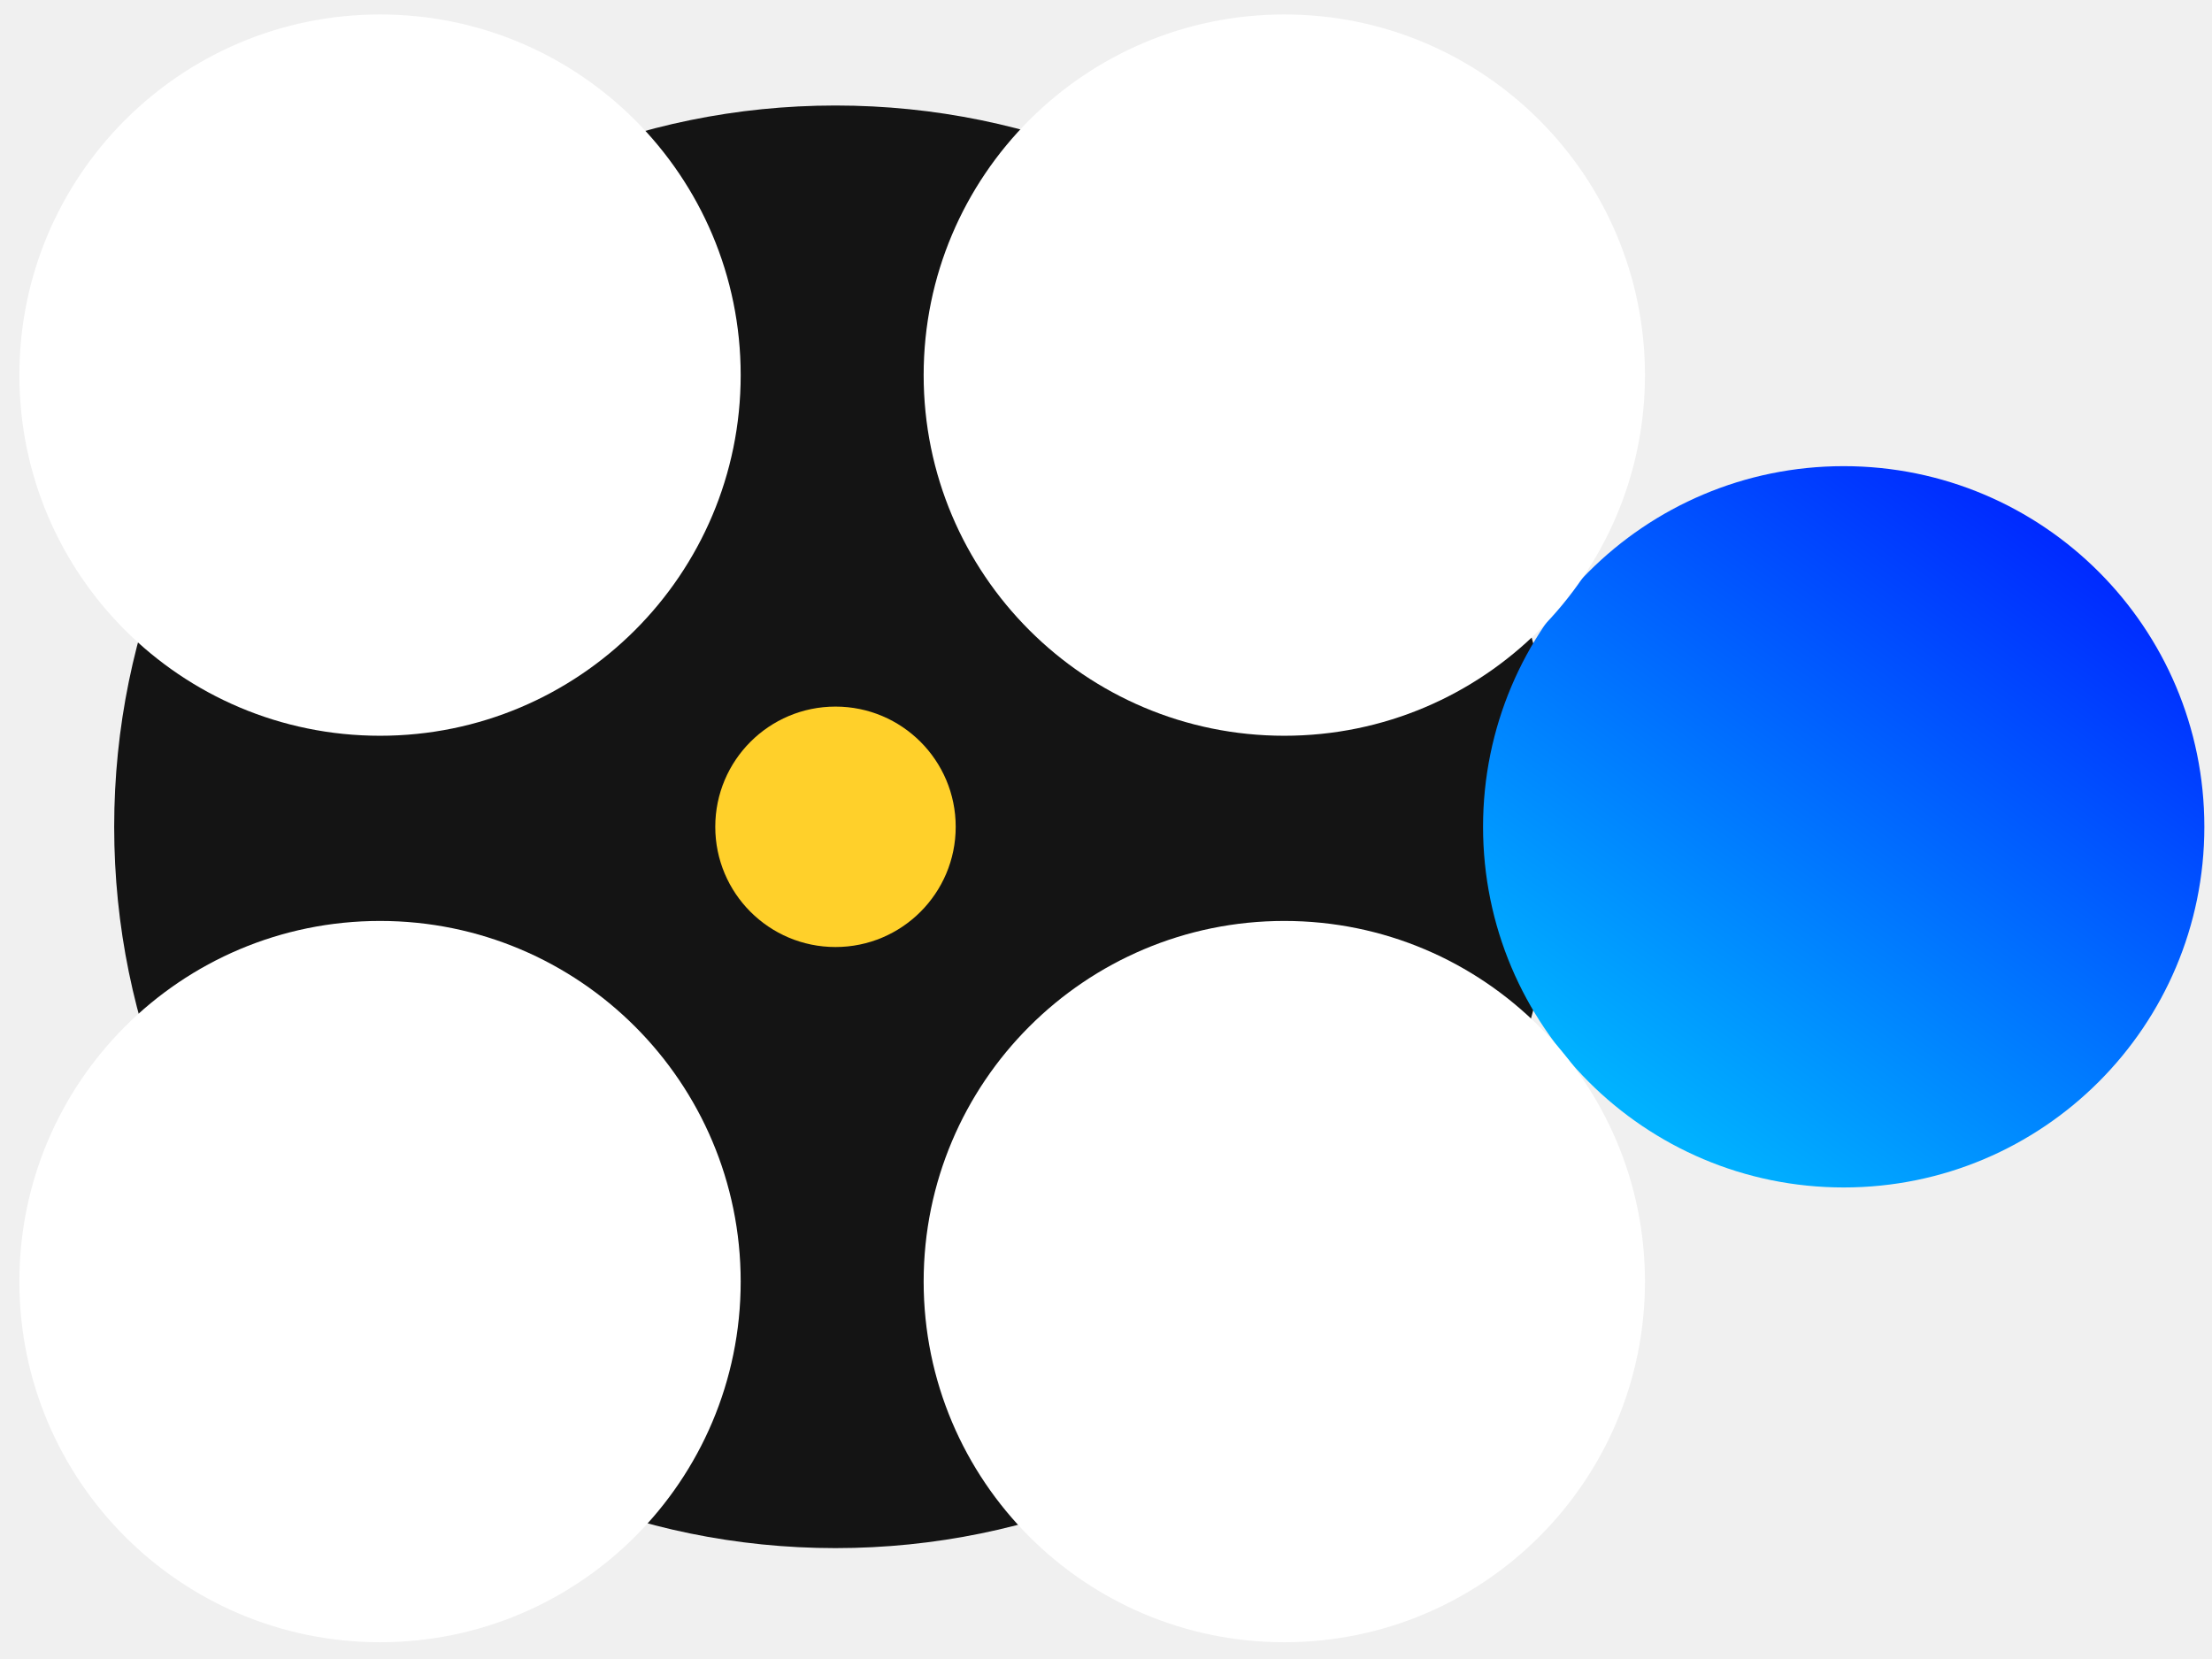
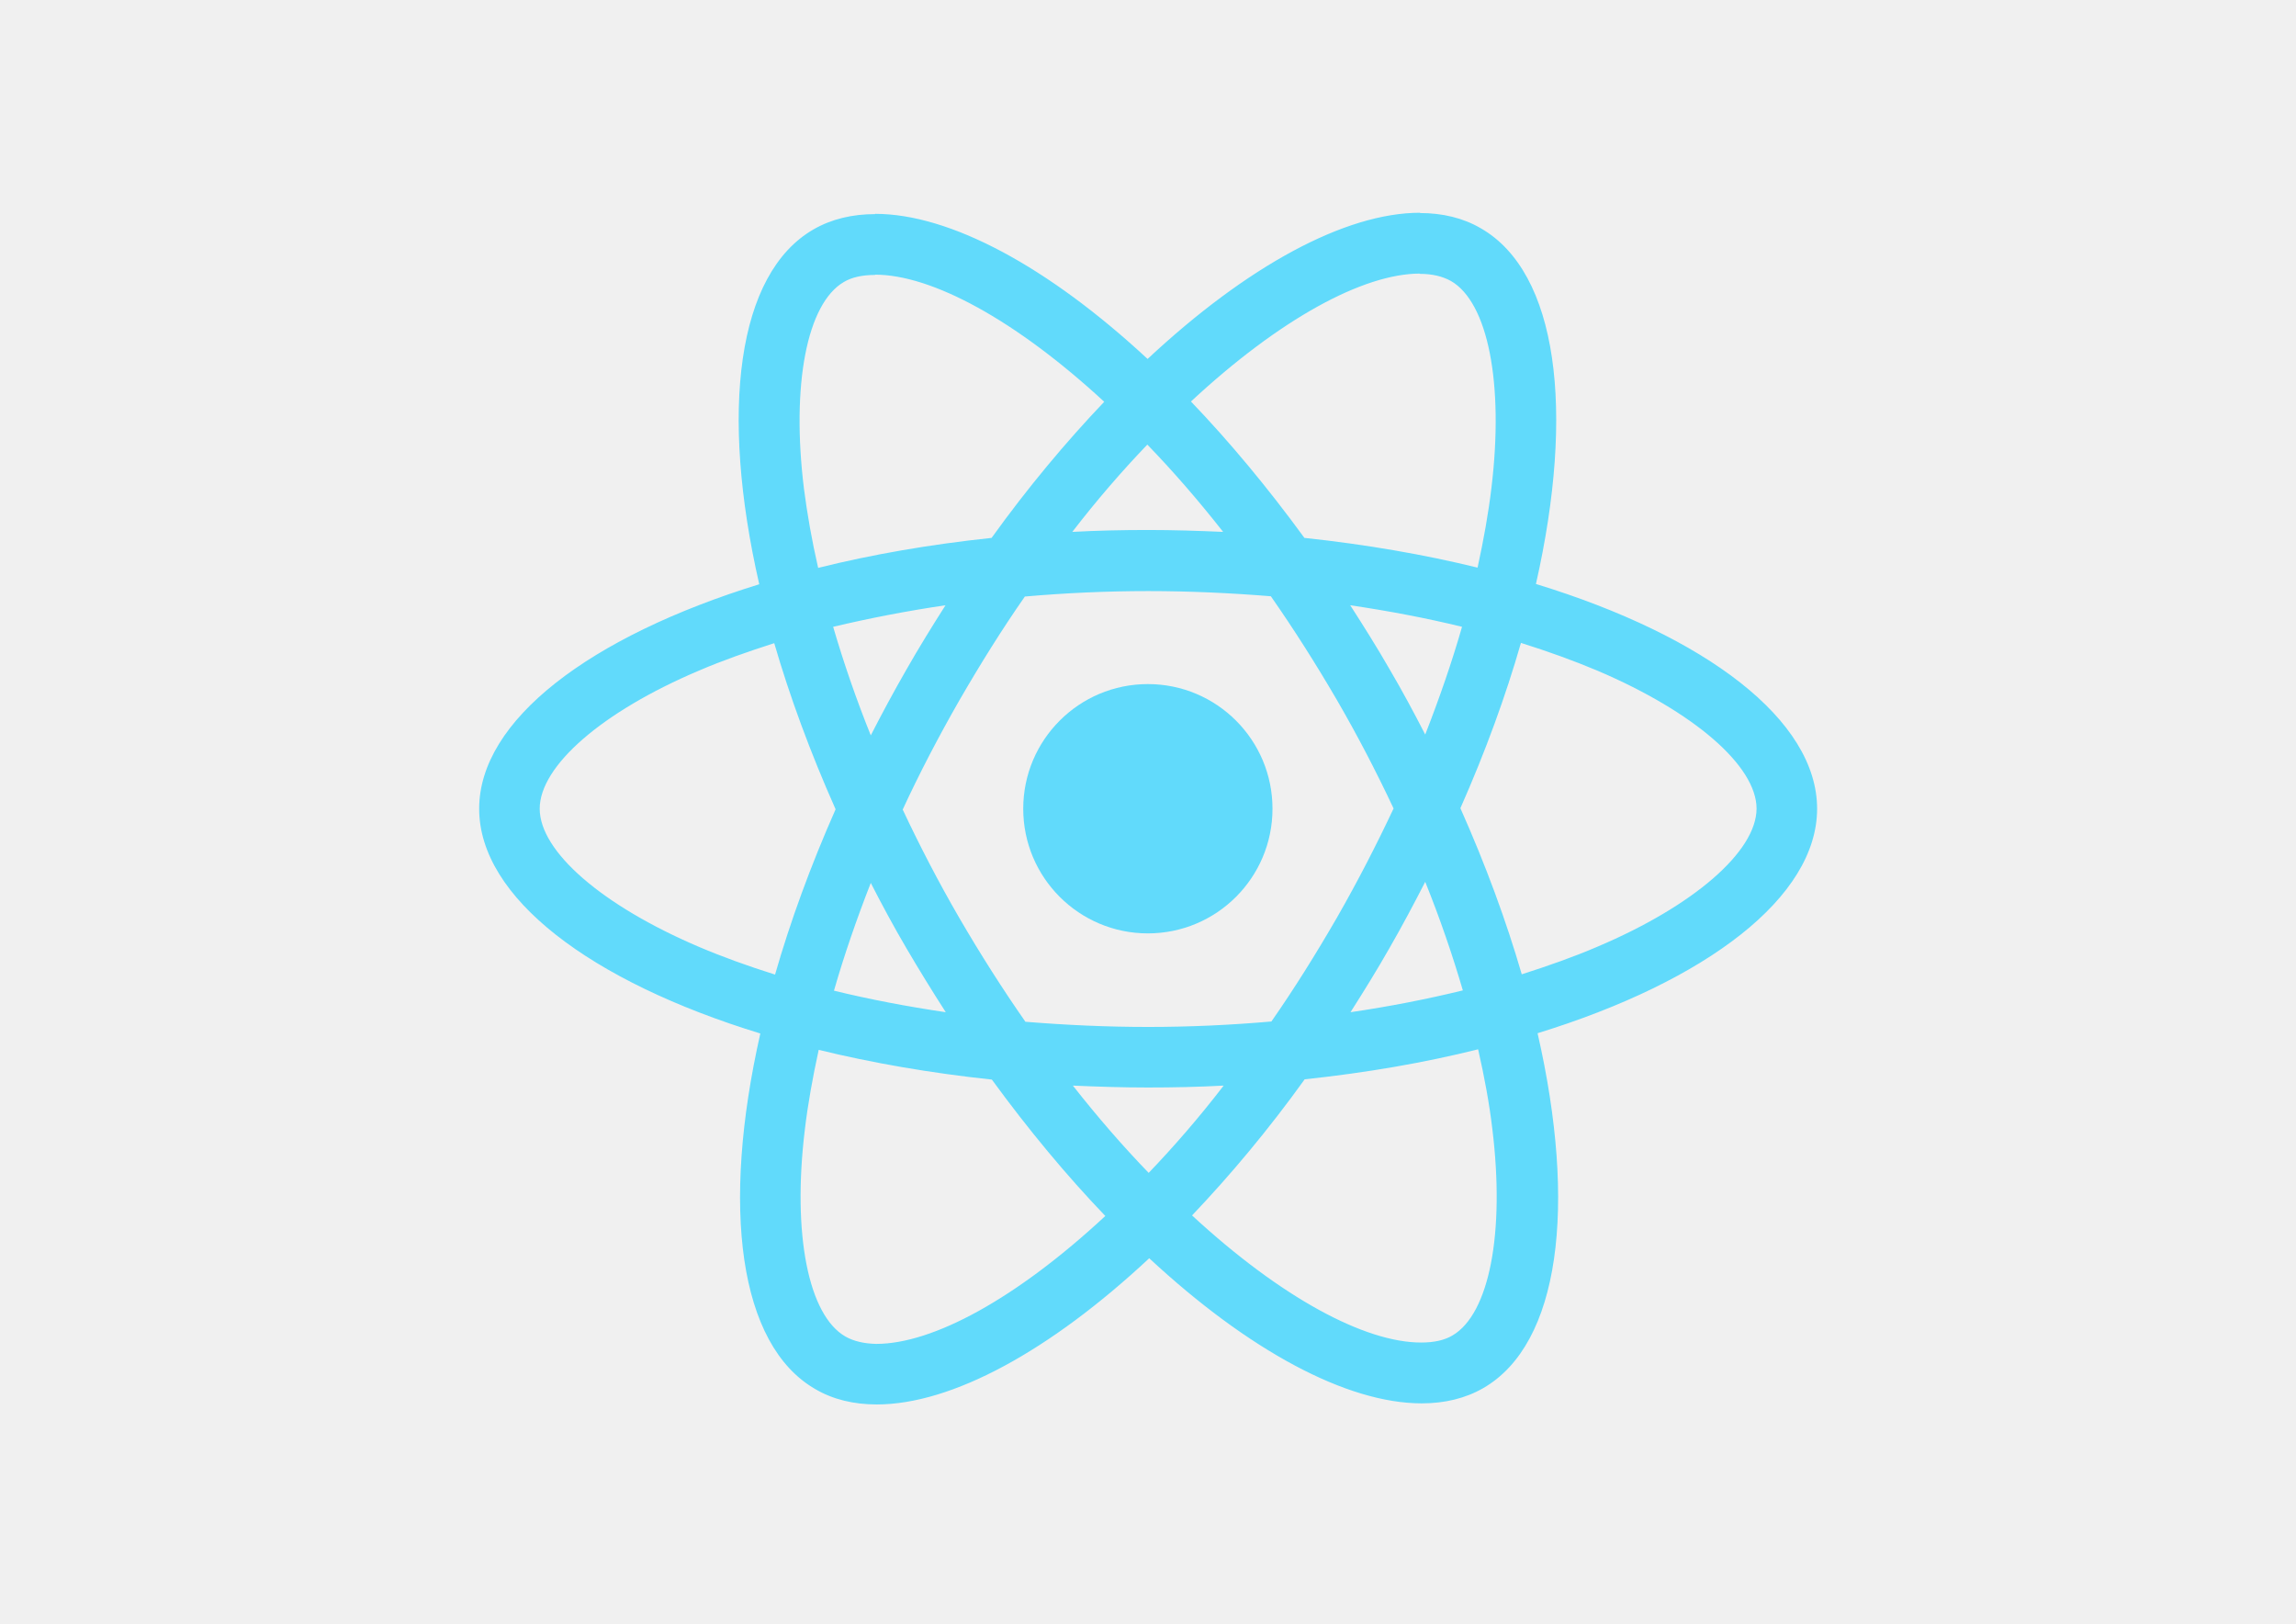
- <svg xmlns="http://www.w3.org/2000/svg" width="92" height="69" viewBox="0 0 92 69" fill="none">
-   <circle cx="34.749" cy="34.388" r="30" fill="#141414" />
-   <circle cx="76.682" cy="34.388" r="15" fill="url(#paint0_linear_104_4)" />
-   <circle cx="53.416" cy="15.601" r="15" fill="white" />
-   <circle cx="34.749" cy="34.388" r="5" fill="#FFD02A" />
-   <circle cx="15.806" cy="53.303" r="15" fill="white" />
-   <circle cx="15.806" cy="15.601" r="15" fill="white" />
-   <circle cx="53.416" cy="53.303" r="15" fill="white" />
-   <defs>
-     <linearGradient id="paint0_linear_104_4" x1="87.258" y1="23.39" x2="69.81" y2="47.413" gradientUnits="userSpaceOnUse">
-       <stop stop-color="#0029FF" />
-       <stop offset="1" stop-color="#00B2FF" />
-     </linearGradient>
-   </defs>
+ <svg xmlns="http://www.w3.org/2000/svg" viewBox="0 0 841.9 595.3">
+   <g fill="#61DAFB">
+     <path d="M666.3 296.5c0-32.5-40.7-63.3-103.1-82.4 14.4-63.6 8-114.2-20.2-130.4-6.5-3.8-14.1-5.6-22.4-5.6v22.3c4.6 0 8.3.9 11.4 2.6 13.6 7.8 19.5 37.5 14.9 75.7-1.1 9.4-2.9 19.3-5.1 29.4-19.6-4.8-41-8.5-63.5-10.9-13.5-18.5-27.5-35.3-41.6-50 32.6-30.3 63.2-46.9 84-46.9V78c-27.5 0-63.5 19.6-99.9 53.6-36.4-33.8-72.4-53.2-99.9-53.2v22.3c20.7 0 51.4 16.5 84 46.6-14 14.7-28 31.4-41.3 49.9-22.6 2.4-44 6.1-63.6 11-2.3-10-4-19.7-5.2-29-4.7-38.2 1.1-67.9 14.6-75.8 3-1.8 6.9-2.6 11.5-2.6V78.5c-8.4 0-16 1.8-22.6 5.6-28.1 16.2-34.4 66.7-19.9 130.1-62.2 19.2-102.7 49.9-102.7 82.3 0 32.5 40.7 63.3 103.1 82.4-14.4 63.6-8 114.2 20.2 130.4 6.5 3.8 14.1 5.6 22.5 5.6 27.5 0 63.5-19.6 99.9-53.6 36.4 33.8 72.4 53.2 99.9 53.2 8.4 0 16-1.8 22.6-5.6 28.1-16.2 34.4-66.7 19.9-130.1 62-19.1 102.5-49.9 102.5-82.3zm-130.2-66.7c-3.7 12.9-8.3 26.2-13.5 39.5-4.1-8-8.4-16-13.1-24-4.6-8-9.5-15.8-14.4-23.4 14.2 2.1 27.9 4.7 41 7.9zm-45.8 106.5c-7.8 13.5-15.8 26.3-24.1 38.2-14.9 1.3-30 2-45.2 2-15.1 0-30.2-.7-45-1.9-8.3-11.9-16.4-24.6-24.2-38-7.6-13.1-14.5-26.4-20.8-39.8 6.2-13.4 13.2-26.8 20.7-39.9 7.8-13.5 15.8-26.3 24.1-38.2 14.9-1.3 30-2 45.2-2 15.1 0 30.2.7 45 1.9 8.3 11.9 16.4 24.6 24.2 38 7.6 13.1 14.5 26.4 20.8 39.8-6.3 13.4-13.2 26.8-20.7 39.9zm32.3-13c5.4 13.4 10 26.8 13.8 39.8-13.1 3.2-26.9 5.9-41.2 8 4.9-7.7 9.8-15.6 14.4-23.7 4.6-8 8.9-16.1 13-24.1zM421.2 430c-9.3-9.6-18.6-20.3-27.8-32 9 .4 18.2.7 27.5.7 9.4 0 18.7-.2 27.8-.7-9 11.7-18.3 22.4-27.5 32zm-74.4-58.9c-14.2-2.1-27.9-4.7-41-7.9 3.7-12.9 8.3-26.2 13.5-39.5 4.1 8 8.4 16 13.1 24 4.7 8 9.5 15.8 14.4 23.4zM420.7 163c9.3 9.6 18.6 20.3 27.8 32-9-.4-18.2-.7-27.5-.7-9.4 0-18.7.2-27.8.7 9-11.7 18.3-22.4 27.5-32zm-74 58.9c-4.9 7.7-9.8 15.6-14.4 23.7-4.6 8-8.9 16-13 24-5.4-13.4-10-26.8-13.8-39.8 13.1-3.1 26.9-5.8 41.2-7.9zm-90.5 125.2c-35.4-15.1-58.3-34.9-58.3-50.6 0-15.7 22.9-35.6 58.3-50.6 8.6-3.7 18-7 27.7-10.1 5.7 19.6 13.2 40 22.5 60.9-9.2 20.8-16.6 41.1-22.2 60.6-9.9-3.1-19.3-6.5-28-10.2zM310 490c-13.6-7.8-19.5-37.5-14.9-75.7 1.1-9.4 2.9-19.3 5.1-29.4 19.6 4.8 41 8.5 63.5 10.9 13.5 18.5 27.5 35.3 41.6 50-32.6 30.3-63.2 46.9-84 46.9-4.5-.1-8.3-1-11.3-2.7zm237.2-76.2c4.7 38.2-1.1 67.9-14.6 75.8-3 1.8-6.9 2.6-11.5 2.6-20.7 0-51.4-16.5-84-46.6 14-14.7 28-31.4 41.3-49.9 22.6-2.4 44-6.1 63.6-11 2.3 10.1 4.1 19.8 5.2 29.1zm38.5-66.7c-8.6 3.7-18 7-27.7 10.1-5.7-19.6-13.2-40-22.5-60.9 9.2-20.8 16.6-41.1 22.2-60.6 9.9 3.1 19.3 6.5 28.1 10.2 35.4 15.1 58.3 34.9 58.3 50.6-.1 15.7-23 35.6-58.4 50.6zM320.8 78.4z" />
+     <circle cx="420.9" cy="296.5" r="45.7" />
+     <path d="M520.5 78.1z" />
+   </g>
</svg>
